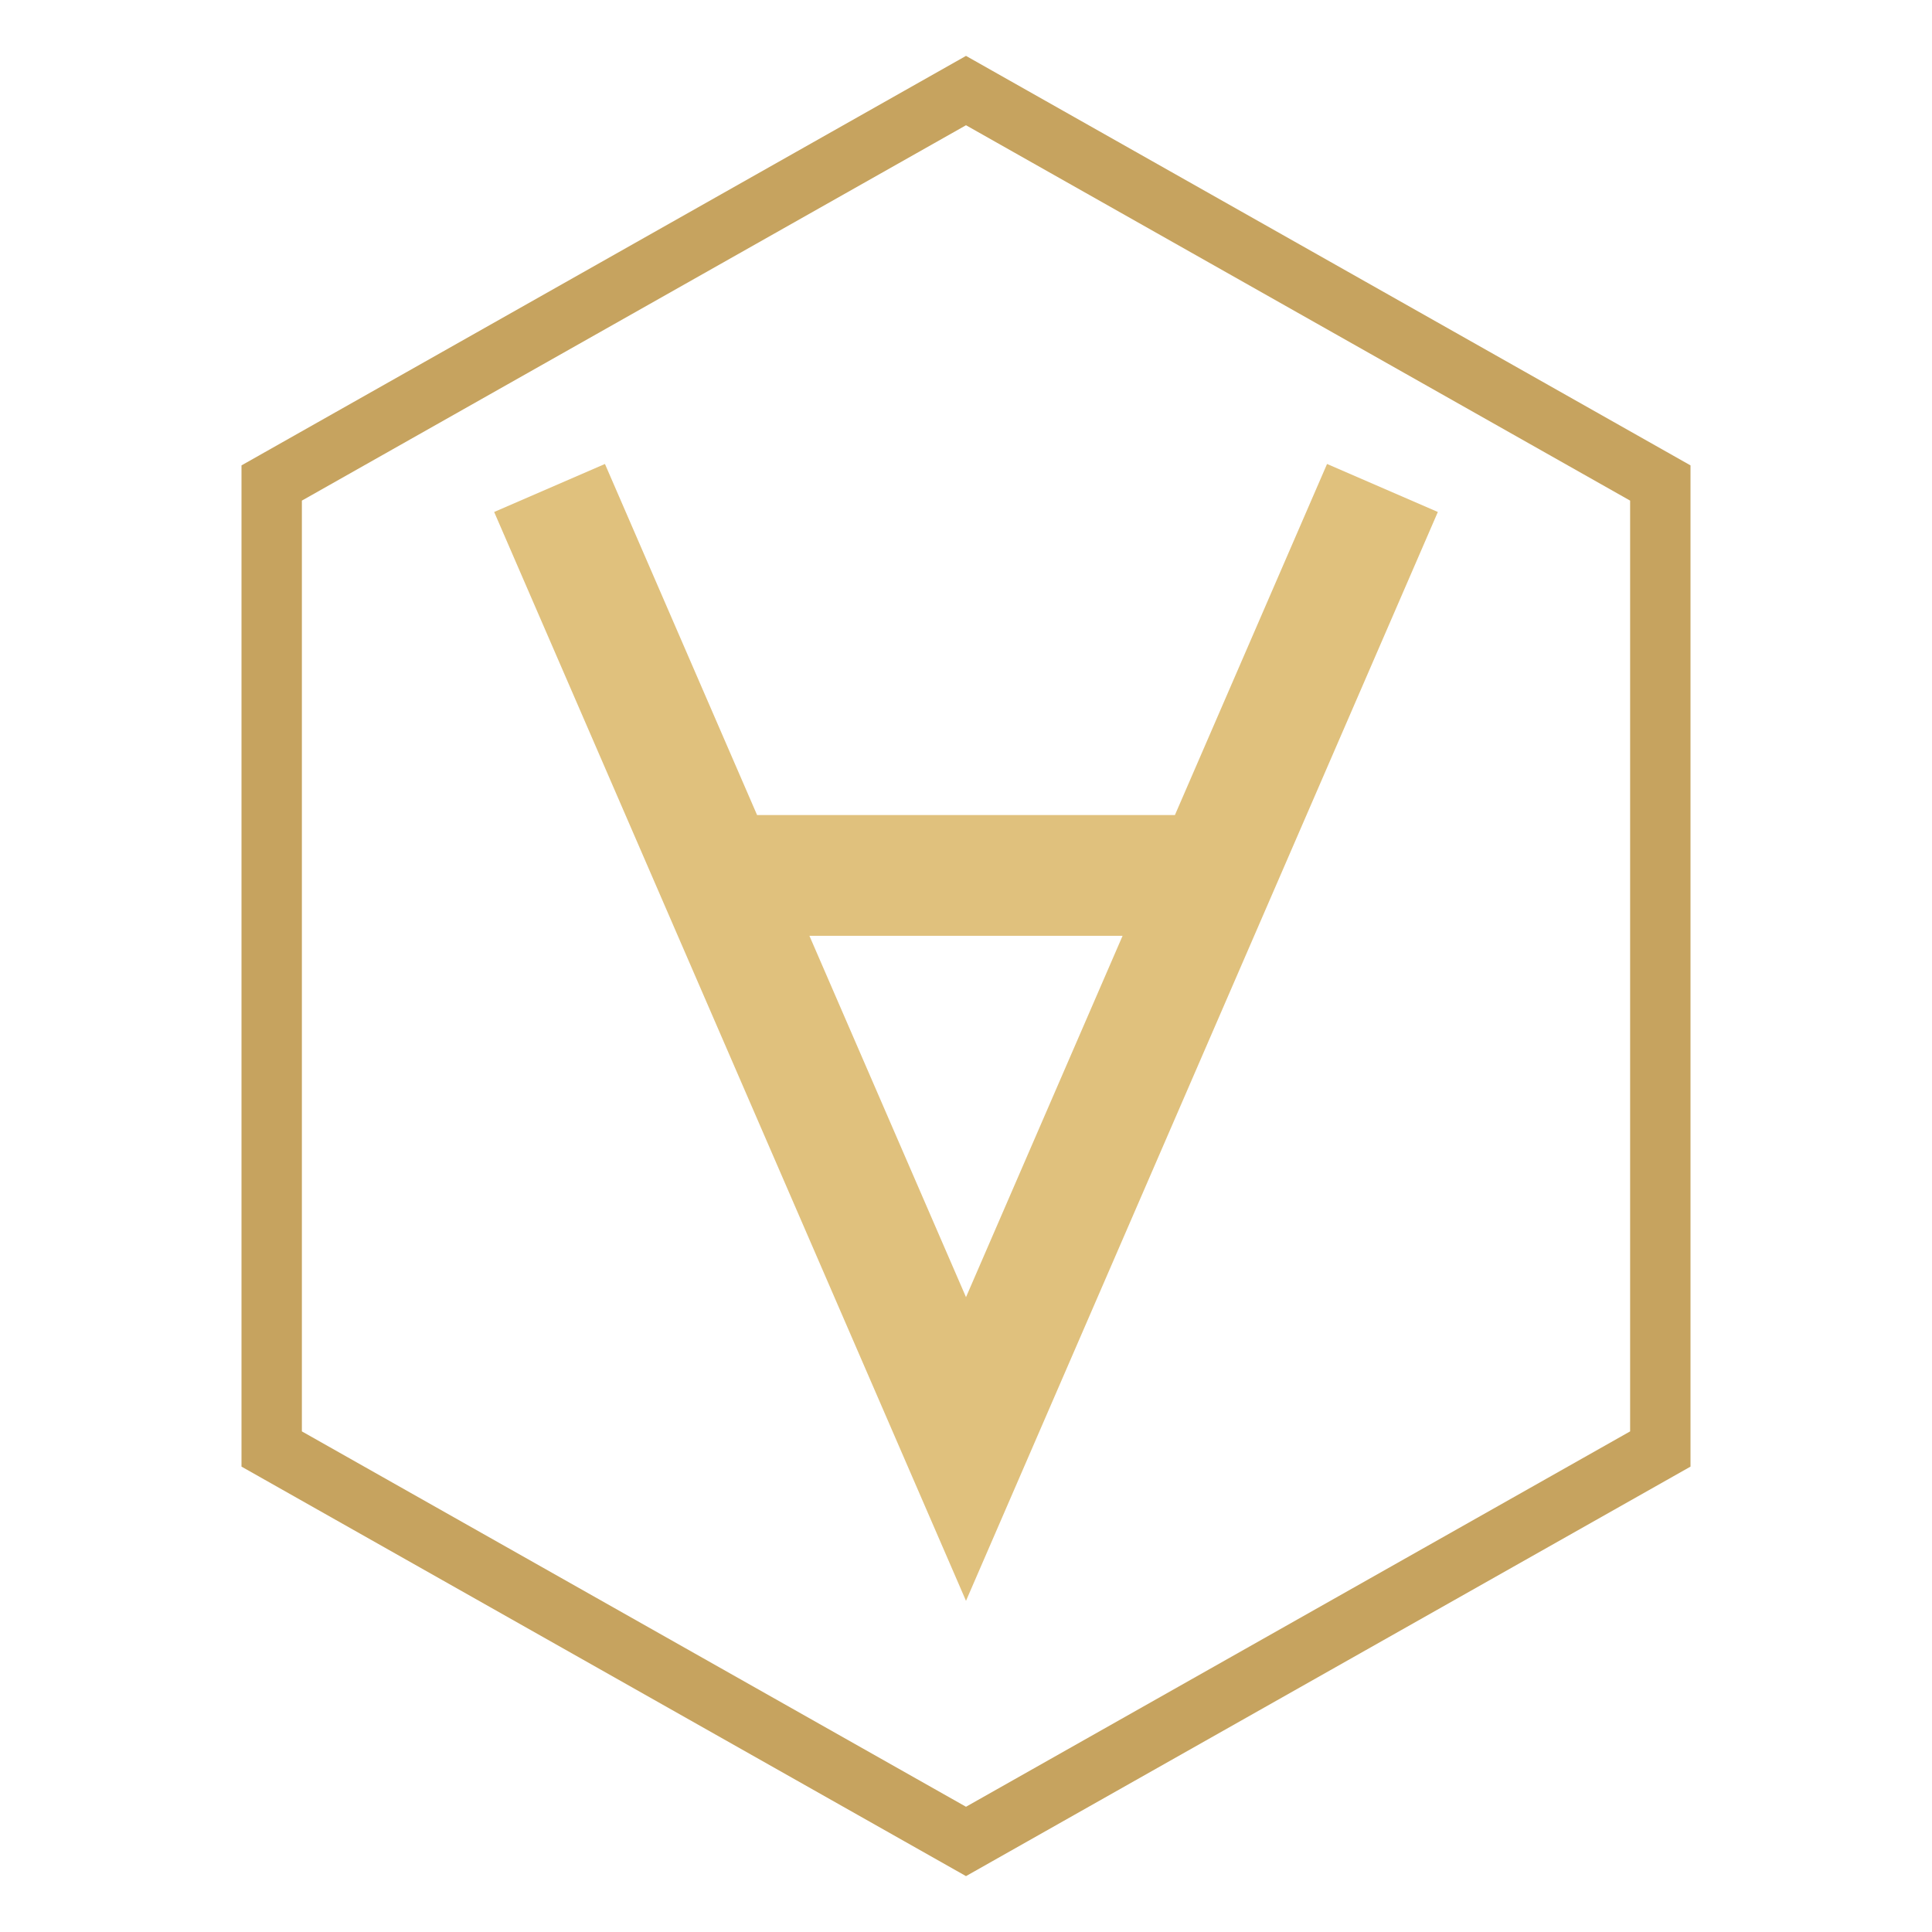
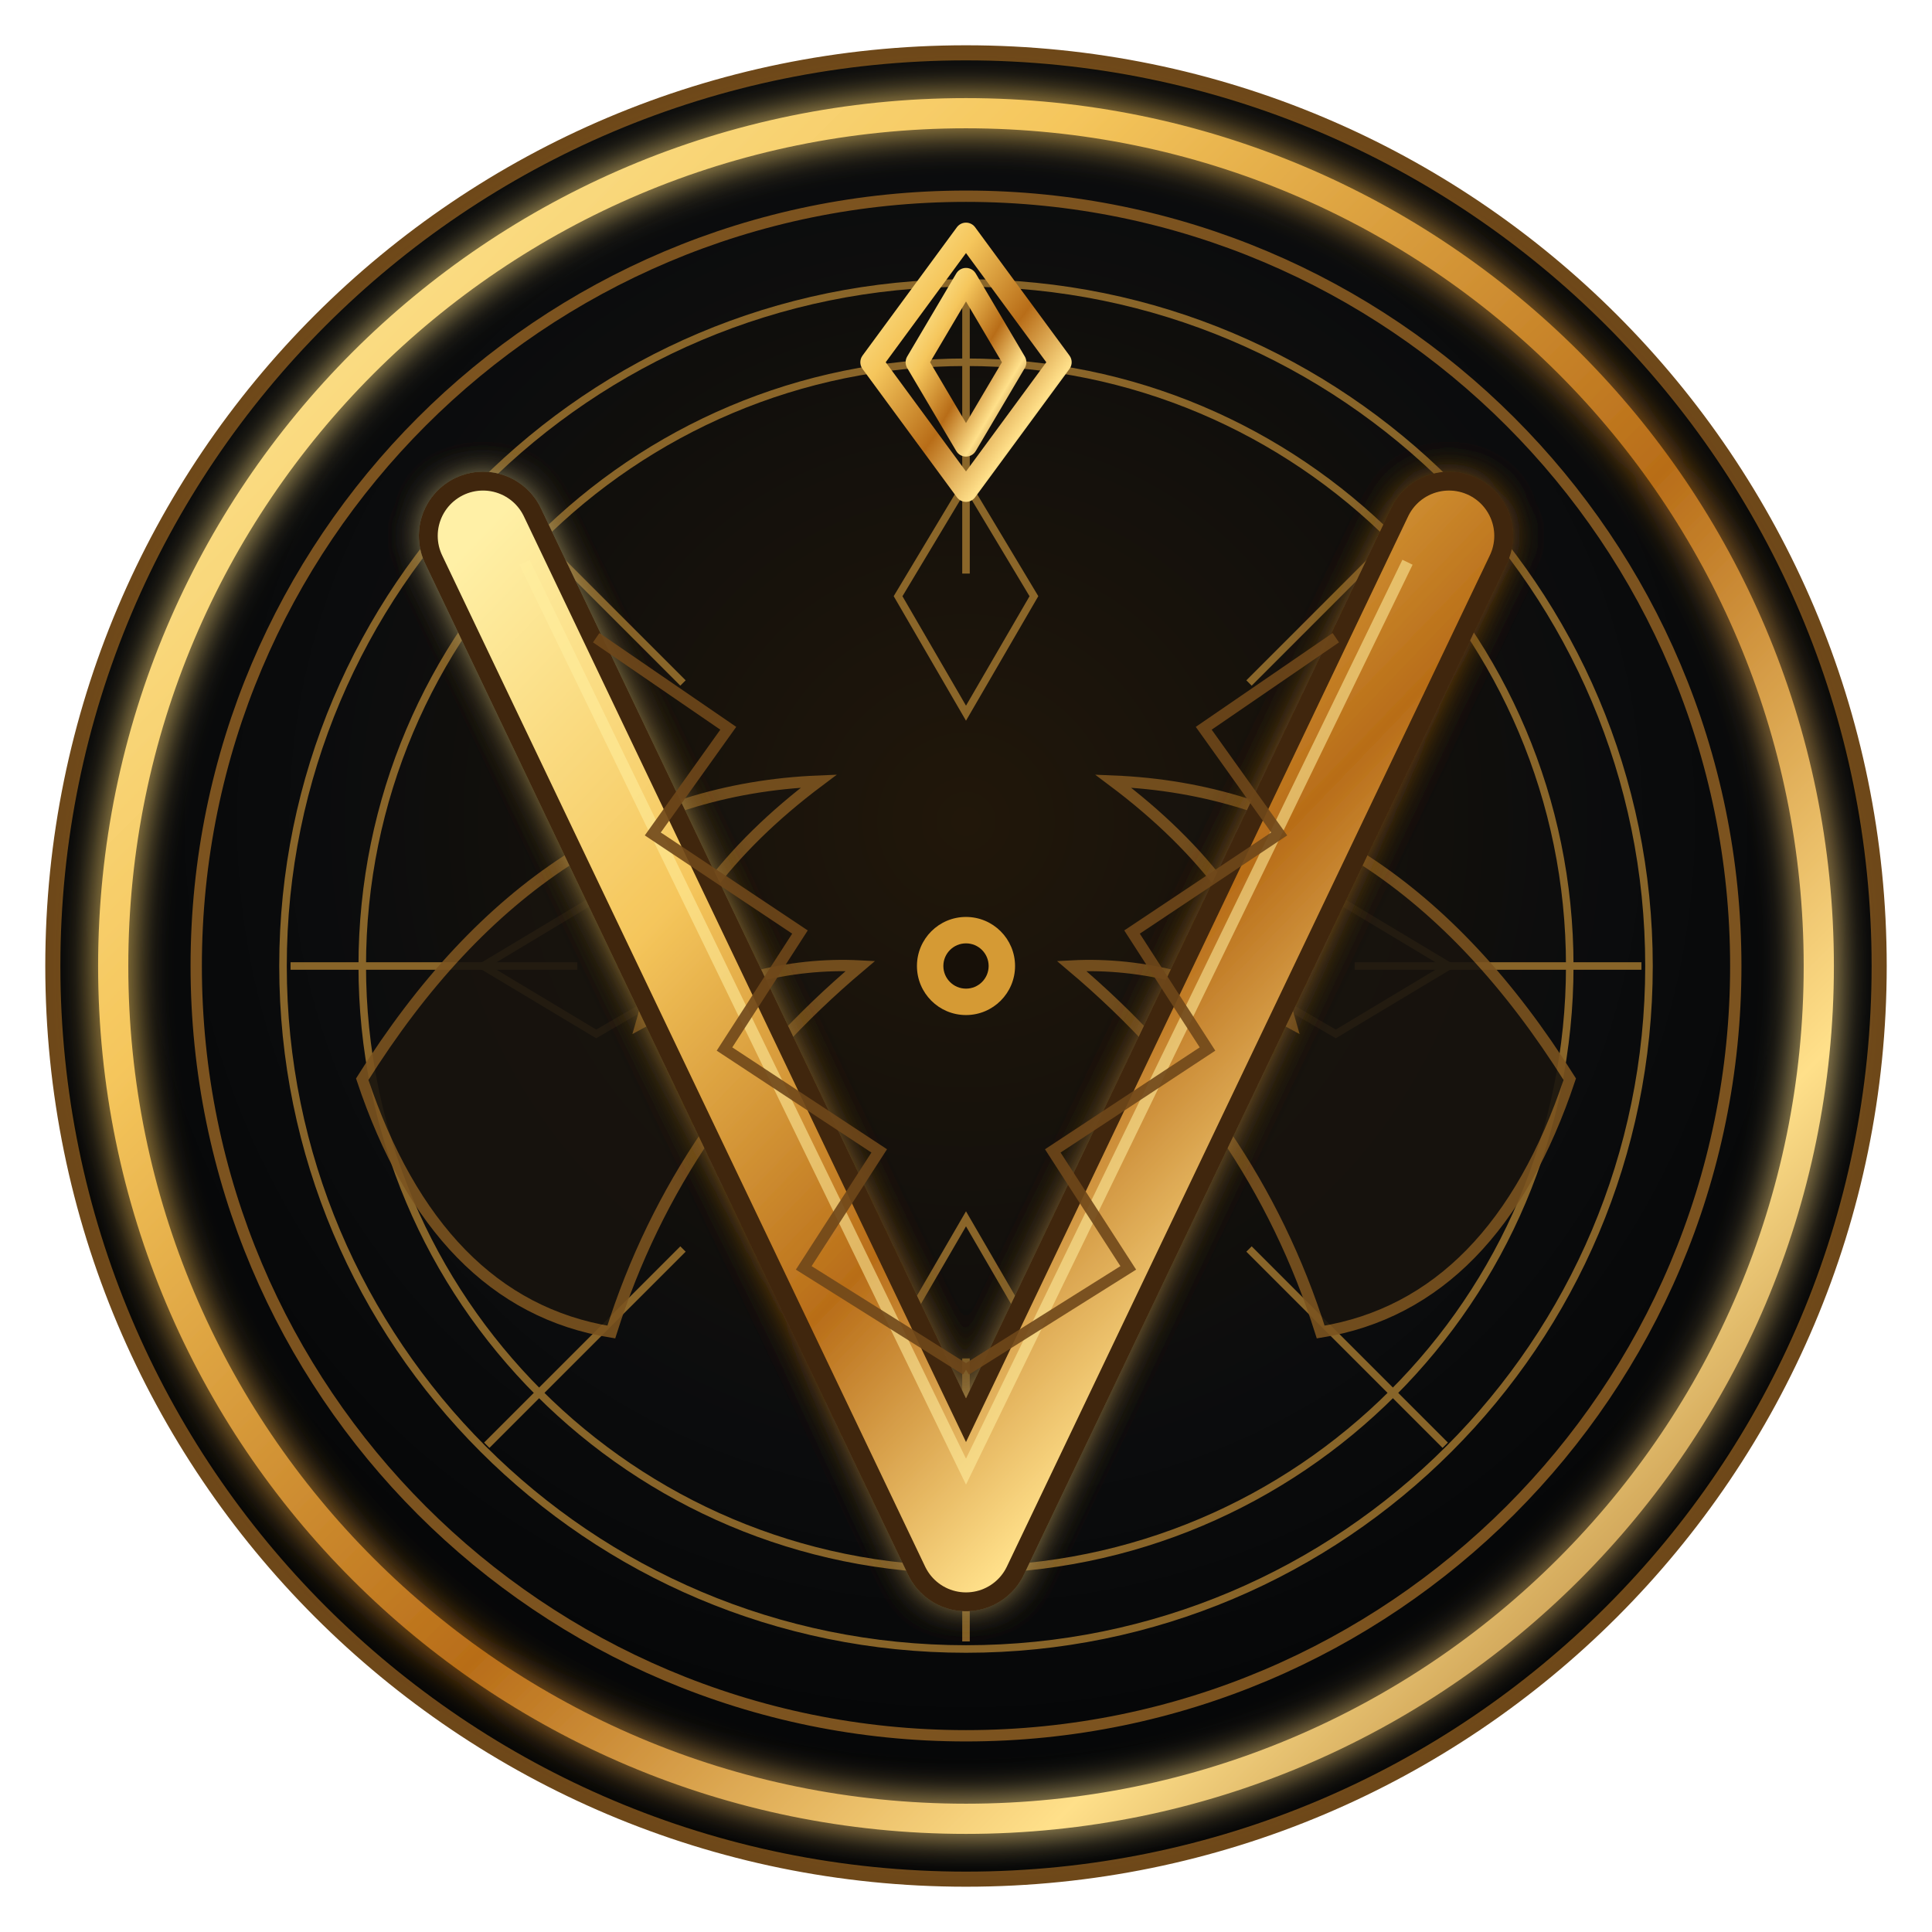
- <svg xmlns="http://www.w3.org/2000/svg" viewBox="0 0 64 64" role="img" aria-label="VALDR mark">
-   <path fill="none" stroke="#c6a35f" stroke-width="2" d="M32 3 55 16v32L32 61 9 48V16Z" />
-   <path fill="none" stroke="#e0c17d" stroke-width="4" stroke-linecap="square" d="M19 18 32 48 45 18M25 29h14" />
+ <svg xmlns="http://www.w3.org/2000/svg" viewBox="0 0 512 512" role="img" aria-label="VALDR premium V coin emblem">
+   <defs>
+     <radialGradient id="bg" cx="50%" cy="42%" r="62%">
+       <stop offset="0" stop-color="#21170a" />
+       <stop offset=".58" stop-color="#0b0c0d" />
+       <stop offset="1" stop-color="#020304" />
+     </radialGradient>
+     <linearGradient id="gold" x1="0" y1="0" x2="1" y2="1">
+       <stop stop-color="#fff0a6" />
+       <stop offset=".28" stop-color="#f5c65c" />
+       <stop offset=".56" stop-color="#b86d18" />
+       <stop offset=".78" stop-color="#ffe08a" />
+       <stop offset="1" stop-color="#8b4f11" />
+     </linearGradient>
+     <filter id="glow">
+       <feGaussianBlur stdDeviation="5" result="b" />
+       <feMerge>
+         <feMergeNode in="b" />
+         <feMergeNode in="SourceGraphic" />
+       </feMerge>
+     </filter>
+   </defs>
+   <circle cx="256" cy="256" r="242" fill="url(#bg)" stroke="#6e4819" stroke-width="4" />
+   <circle cx="256" cy="256" r="226" fill="none" stroke="url(#gold)" stroke-width="8" filter="url(#glow)" />
+   <circle cx="256" cy="256" r="204" fill="none" stroke="#7c531f" stroke-width="3" />
+   <g fill="none" stroke="#9f742e" stroke-width="2" opacity=".85">
+     <circle cx="256" cy="256" r="181" />
+     <circle cx="256" cy="256" r="160" />
+     <path d="M256 77v75M256 360v75M77 256h76M359 256h76M129 129l52 52M331 331l52 52M383 129l-52 52M181 331l-52 52" />
+     <path d="M256 128l18 30-18 31-18-31zM128 256l30-18 31 18-31 18zM384 256l-30-18-31 18 31 18zM256 384l18-30-18-31-18 31z" />
+   </g>
+   <g fill="#17130d" stroke="#7b531f" stroke-width="3" opacity=".9">
+     <path d="M96 286c32-51 72-77 121-79-24 18-40 39-47 64 20-11 39-16 58-15-32 27-54 59-66 97-31-5-53-28-66-67z" />
+     <path d="M416 286c-32-51-72-77-121-79 24 18 40 39 47 64-20-11-39-16-58-15 32 27 54 59 66 97 31-5 53-28 66-67z" />
+   </g>
+   <g filter="url(#glow)">
+     <path d="M128 142L256 410 384 142" fill="none" stroke="#3f260c" stroke-width="34" stroke-linecap="round" stroke-linejoin="round" />
+     <path d="M128 142L256 410 384 142" fill="none" stroke="url(#gold)" stroke-width="24" stroke-linecap="round" stroke-linejoin="round" />
+     <path d="M139 149L256 390 373 149" fill="none" stroke="#fff0a0" stroke-opacity=".56" stroke-width="3" />
+   </g>
+   <g fill="none" stroke="#6f4719" stroke-width="3" opacity=".9">
+     <path d="M158 169l35 24-20 28 39 26-20 31 41 27-20 31 43 27" />
+     <path d="M354 169l-35 24 20 28-39 26 20 31-41 27 20 31-43 27" />
+   </g>
+   <g transform="translate(256 96)" fill="none" stroke="url(#gold)" stroke-width="6" stroke-linejoin="round">
+     <path d="M0-34 25 0 0 34-25 0z" />
+     <path d="M0-22 13 0 0 22-13 0z" />
+   </g>
+   <circle cx="256" cy="256" r="13" fill="#d59a34" />
+   <circle cx="256" cy="256" r="6" fill="#171008" />
</svg>
